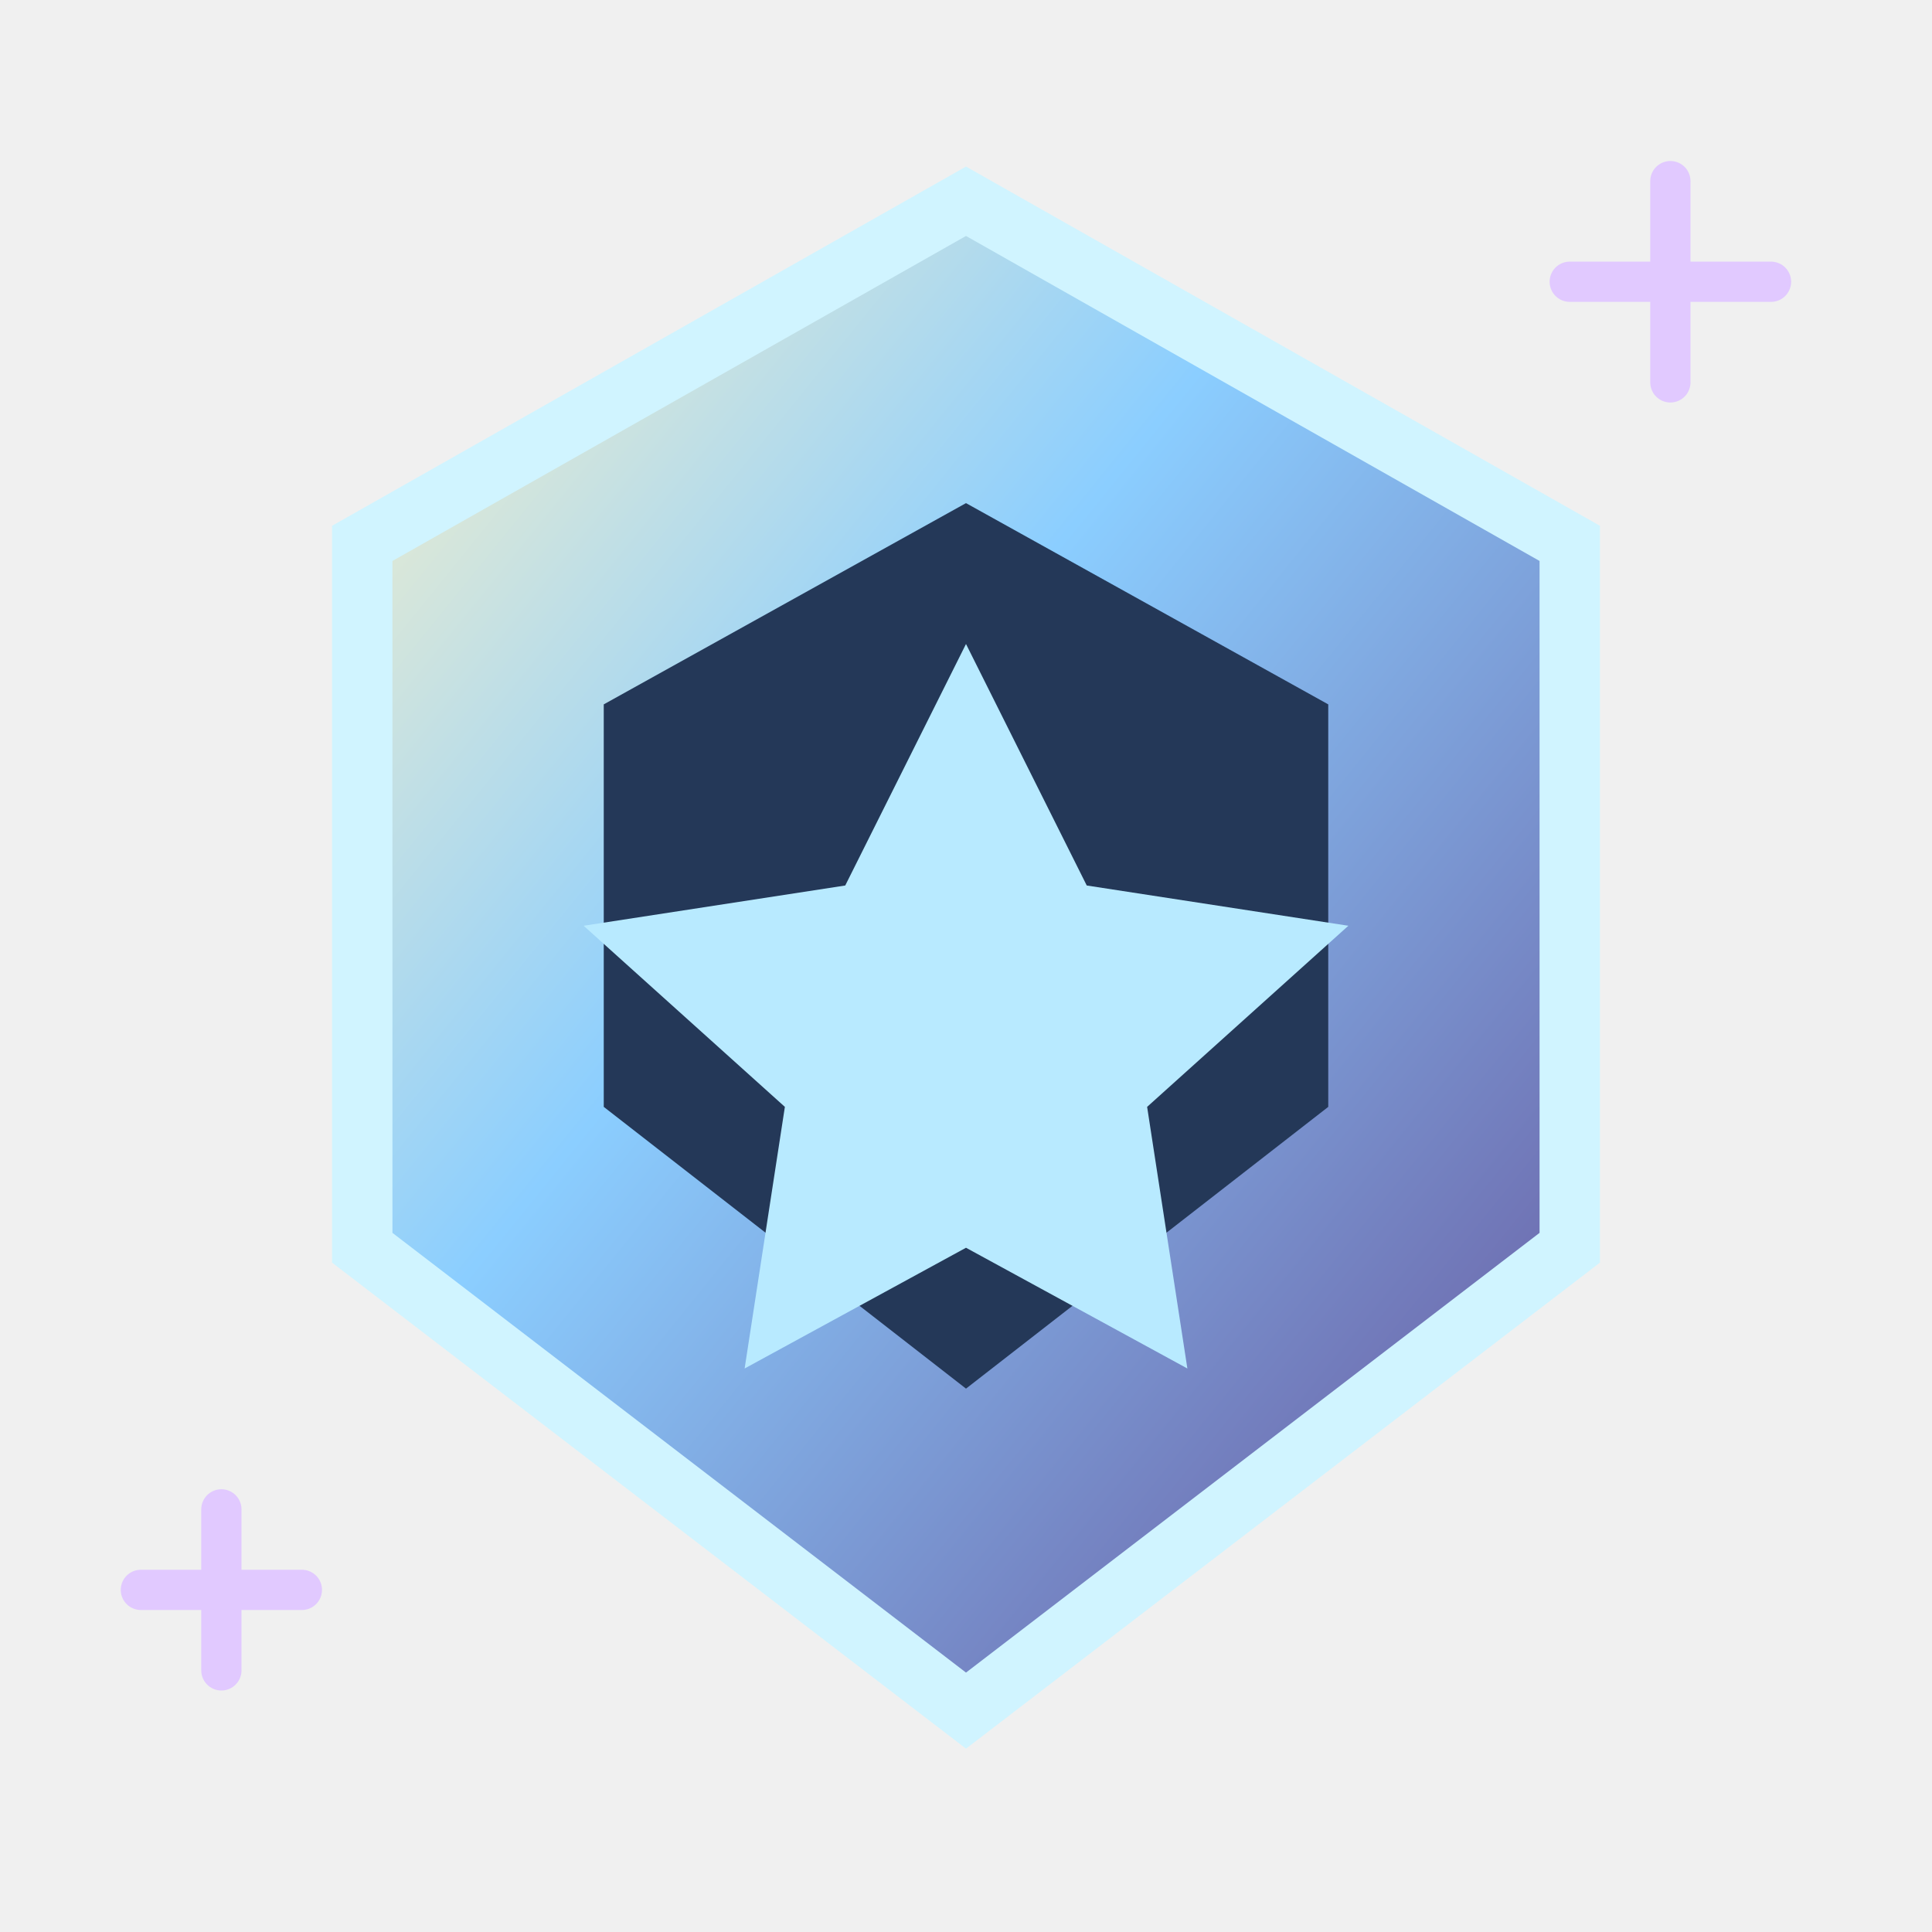
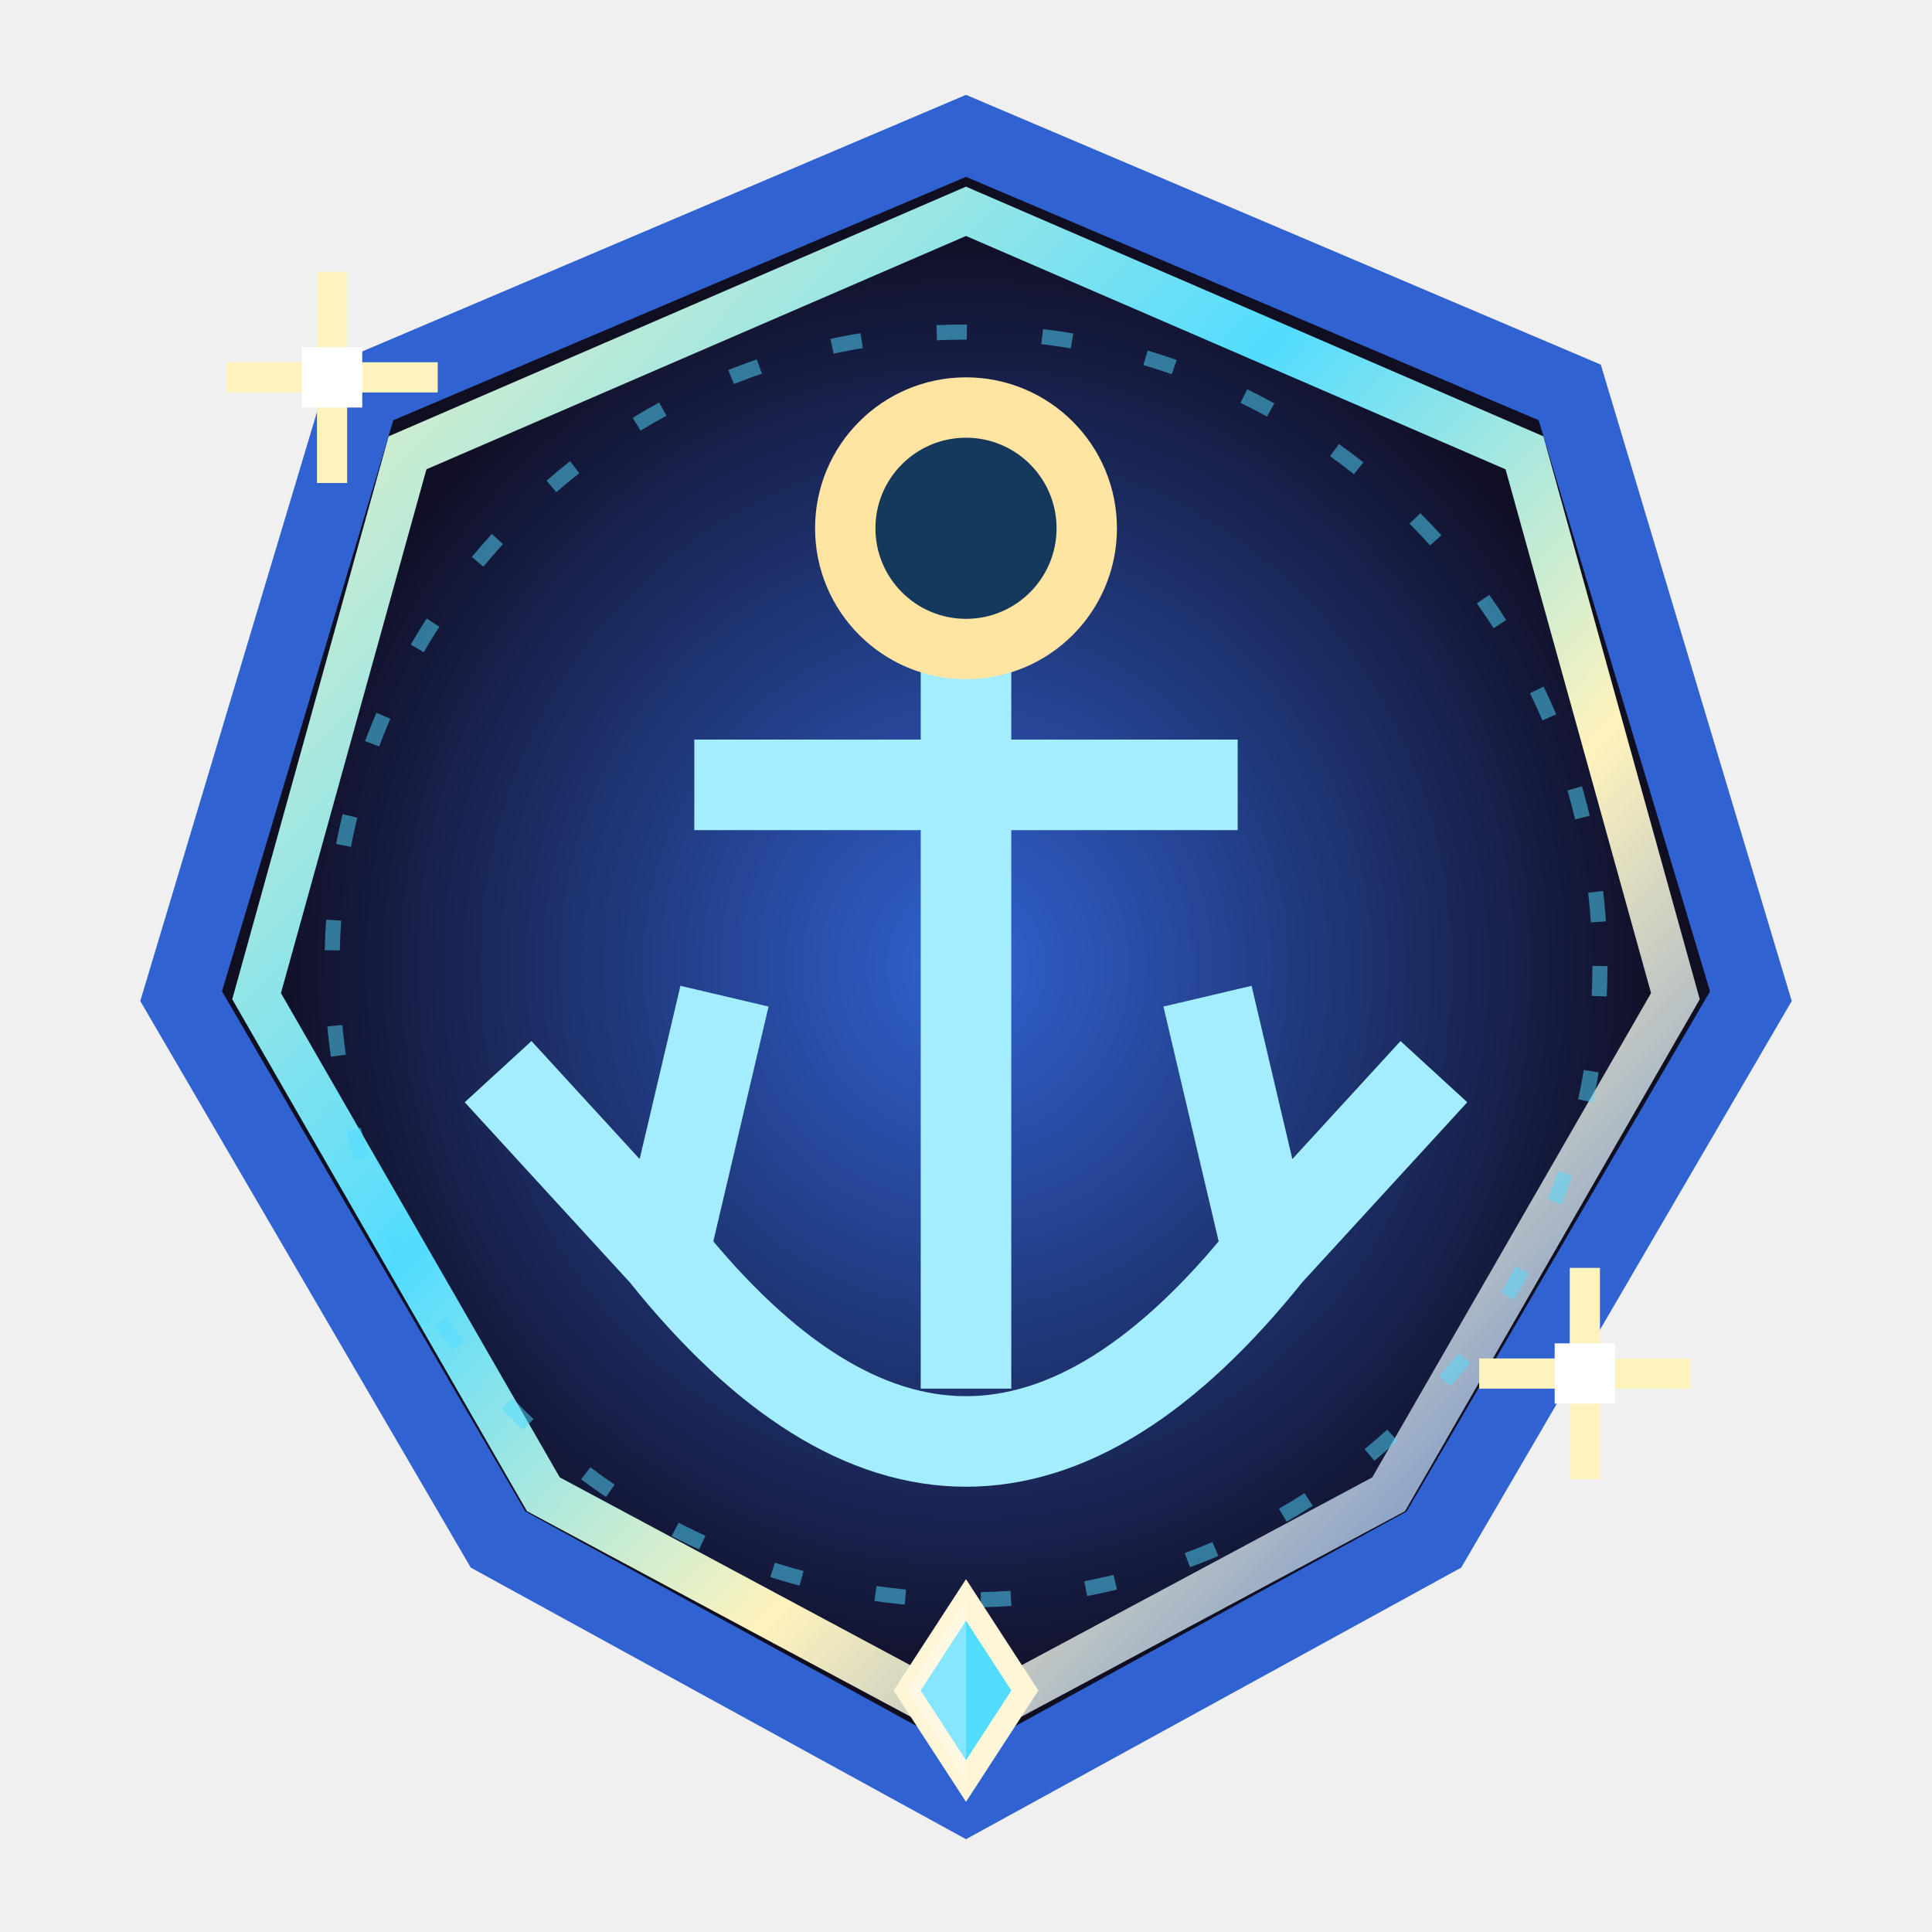
- <svg xmlns="http://www.w3.org/2000/svg" viewBox="0 0 96 96">
+ <svg xmlns="http://www.w3.org/2000/svg" viewBox="0 0 128 128">
  <defs>
-     <linearGradient id="g" x2="1" y2="1">
-       <stop stop-color="#fff3c7" />
-       <stop offset=".4" stop-color="#8bceff" />
-       <stop offset="1" stop-color="#655098" />
+     <linearGradient id="metal" x1="0" y1="0" x2="1" y2="1">
+       <stop stop-color="#fff3bd" />
+       <stop offset=".4" stop-color="#52dcff" />
+       <stop offset=".65" stop-color="#fff3bd" />
+       <stop offset="1" stop-color="#3062d1" />
    </linearGradient>
+     <radialGradient id="enamel">
+       <stop stop-color="#3062d1" />
+       <stop offset="1" stop-color="#100e24" />
+     </radialGradient>
  </defs>
-   <path d="m48 10 30 17v35L48 85 18 62V27Z" fill="url(#g)" stroke="#d0f4ff" stroke-width="3" />
-   <path d="m48 25 18 10v20L48 69 30 55V35Z" fill="#243858" />
-   <path d="m48 32 6 12 13 2-10 9 2 13-11-6-11 6 2-13-10-9 13-2Z" fill="#b8eaff" />
-   <path d="M83 9v10m-5-5h10M11 75v8m-4-4h8" stroke="#e1c9ff" stroke-width="2" stroke-linecap="round" />
+   <path d="m64 9 40 17 12 40-21 36-31 17-31-17L12 66l12-40Z" fill="#100f21" stroke="#3062d1" stroke-width="5" />
+   <path d="m64 14 37 16 10 36-19 33-28 15-28-15-19-33 10-36Z" fill="url(#enamel)" stroke="url(#metal)" stroke-width="3" />
+   <circle cx="64" cy="64" r="42" fill="none" stroke="#52dcff" stroke-dasharray="2 5" opacity=".5" />
+   <path d="M64 31v61m-20-9q20 25 40 0M33 71l11 12 4-17m47 5L84 83l-4-17M46 52h36" fill="none" stroke="#a3edff" stroke-width="6" />
+   <circle cx="64" cy="35" r="8" fill="#15385d" stroke="#ffe4a2" stroke-width="4" />
+   <path d="M22 18v14m-7 -7h14" stroke="#fff3bd" stroke-width="2" />
+   <rect x="20" y="23" width="4" height="4" fill="#fff" />
+   <path d="M105 84v14m-7 -7h14" stroke="#fff3bd" stroke-width="2" />
+   <rect x="103" y="89" width="4" height="4" fill="#fff" />
+   <path d="M64 106 67.9 112 64 118 60.1 112Z" fill="#52dcff" stroke="#fff6d8" stroke-width="1.5" />
+   <path d="M64 106v12l-3.9 -6Z" fill="#fff" opacity=".3" />
</svg>
